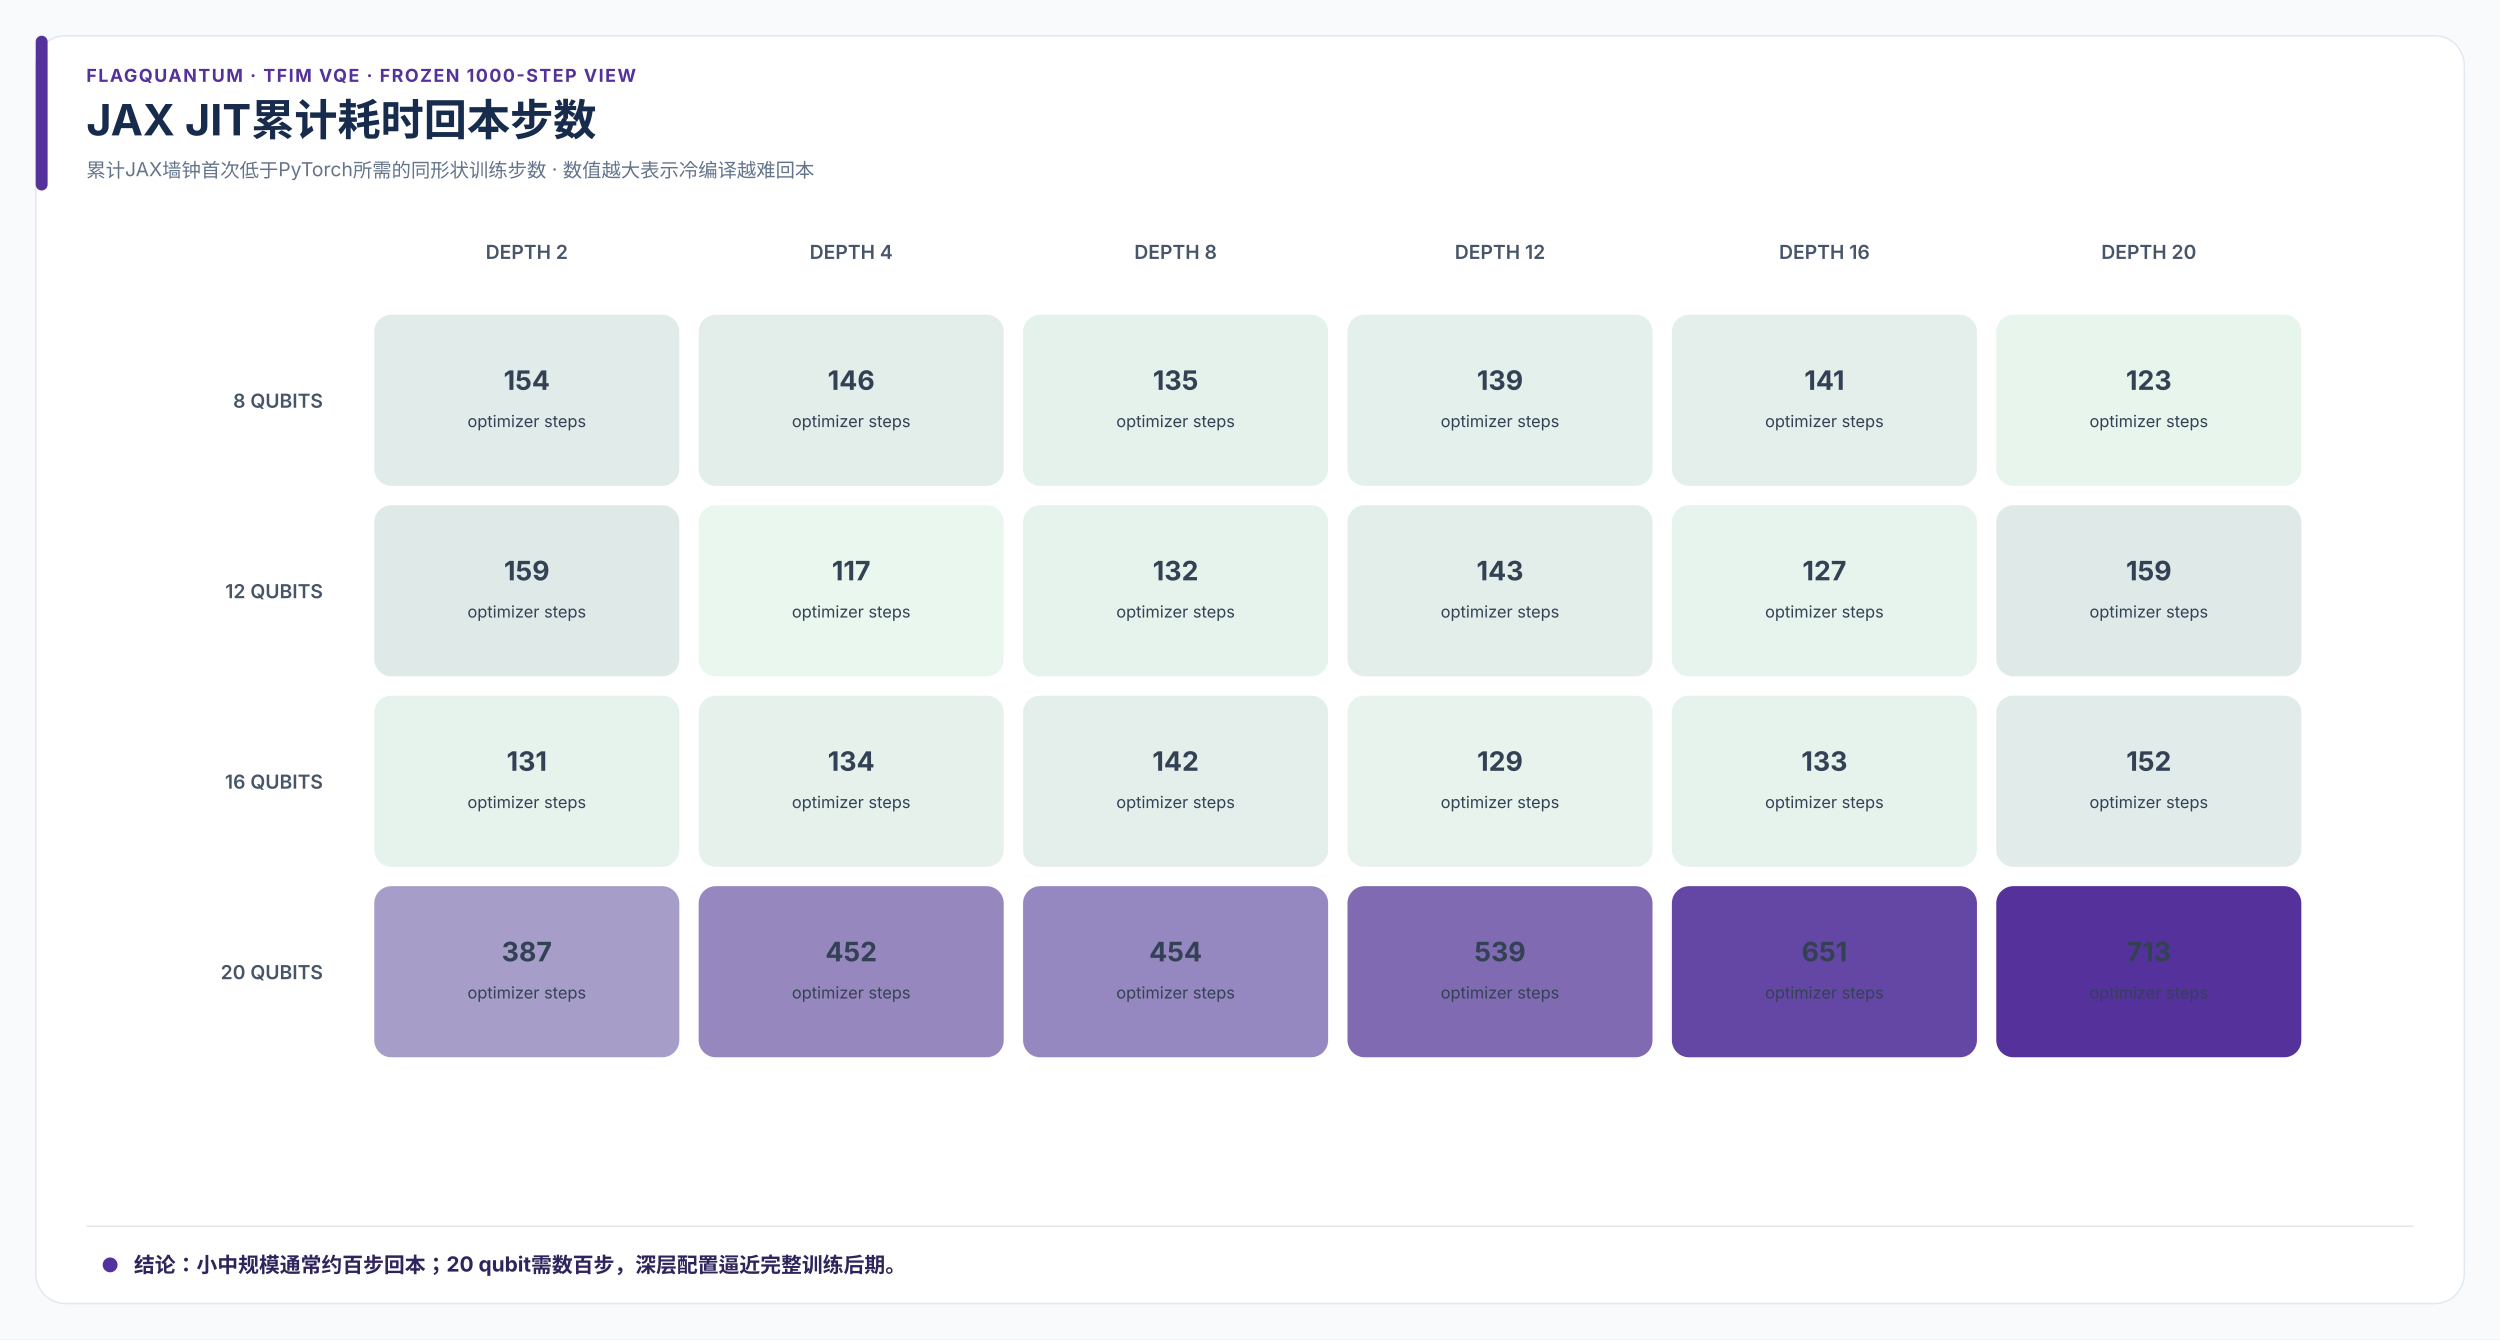
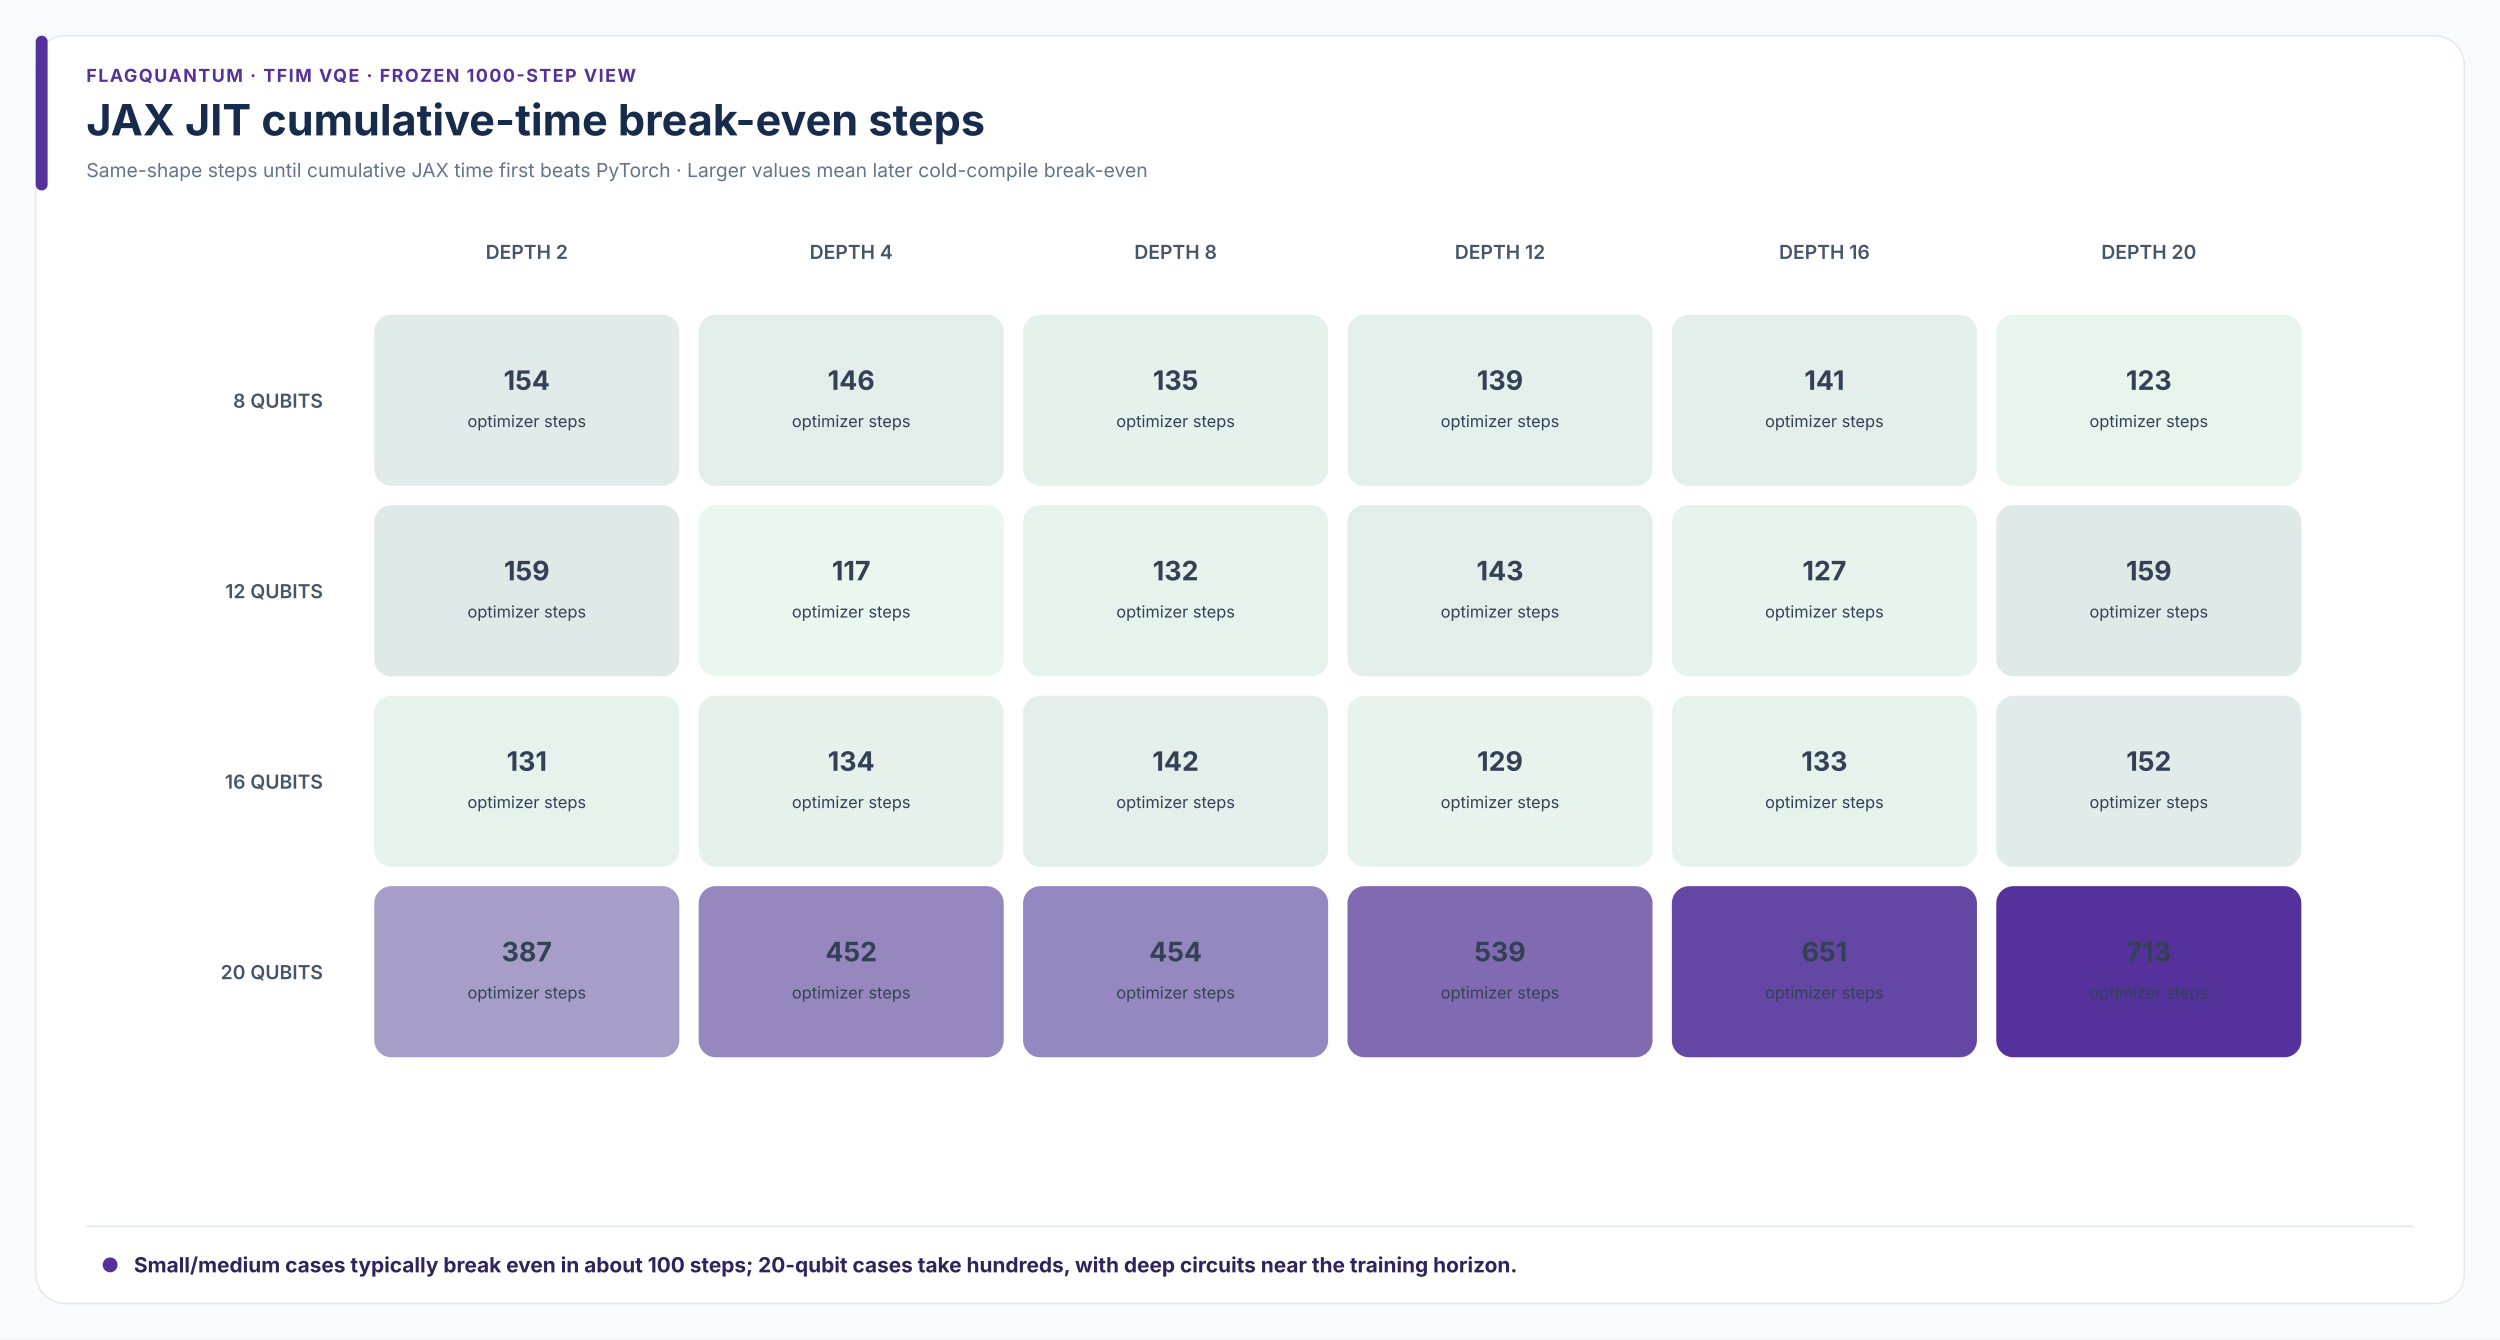
<svg xmlns="http://www.w3.org/2000/svg" width="1680" height="900" viewBox="0 0 1680 900">
  <rect width="100%" height="100%" fill="#F8FAFC" />
  <rect x="24" y="24" width="1632" height="852" rx="20" fill="#FFFFFF" stroke="#E2E8F0" />
  <rect x="24" y="24" width="8" height="104" rx="4" fill="#54319B" />
  <style>text{font-family:Inter,"PingFang SC","Microsoft YaHei",Arial,sans-serif;fill:#334155}.tag{font-size:12px;font-weight:700;fill:#54319B;letter-spacing:1px}.title{font-size:29px;font-weight:750;fill:#172B4D}.sub{font-size:13px;fill:#64748B}.axis{font-size:13px;font-weight:600;fill:#475569}.cell{font-size:18px;font-weight:750}.detail{font-size:11px;fill:#334155}.panel{font-size:17px;font-weight:700;fill:#172B4D}.note{font-size:14px;font-weight:650;fill:#30245C}</style>
  <text x="58" y="55" class="tag">FLAGQUANTUM · TFIM VQE · FROZEN 1000-STEP VIEW</text>
-   <text x="58" y="91" class="title">JAX JIT累计耗时回本步数</text>
-   <text x="58" y="119" class="sub">累计JAX墙钟首次低于PyTorch所需的同形状训练步数 · 数值越大表示冷编译越难回本</text>
+   <text x="58" y="91" class="title">JAX JIT cumulative-time break-even steps</text>
+   <text x="58" y="119" class="sub">Same-shape steps until cumulative JAX time first beats PyTorch · Larger values mean later cold-compile break-even</text>
  <text x="354.0" y="174" text-anchor="middle" class="axis">DEPTH 2</text>
  <text x="572.0" y="174" text-anchor="middle" class="axis">DEPTH 4</text>
  <text x="790.0" y="174" text-anchor="middle" class="axis">DEPTH 8</text>
  <text x="1008.0" y="174" text-anchor="middle" class="axis">DEPTH 12</text>
  <text x="1226.0" y="174" text-anchor="middle" class="axis">DEPTH 16</text>
  <text x="1444.0" y="174" text-anchor="middle" class="axis">DEPTH 20</text>
  <text x="217" y="274" text-anchor="end" class="axis">8 QUBITS</text>
  <rect x="250" y="210" width="208" height="118" rx="13" fill="#E1EBE9" stroke="#FFFFFF" stroke-width="3" />
  <text x="354.0" y="262" text-anchor="middle" class="cell">154</text>
  <text x="354.0" y="287" text-anchor="middle" class="detail">optimizer steps</text>
  <rect x="468" y="210" width="208" height="118" rx="13" fill="#E3EDEA" stroke="#FFFFFF" stroke-width="3" />
  <text x="572.0" y="262" text-anchor="middle" class="cell">146</text>
  <text x="572.0" y="287" text-anchor="middle" class="detail">optimizer steps</text>
  <rect x="686" y="210" width="208" height="118" rx="13" fill="#E5F1EB" stroke="#FFFFFF" stroke-width="3" />
  <text x="790.0" y="262" text-anchor="middle" class="cell">135</text>
  <text x="790.0" y="287" text-anchor="middle" class="detail">optimizer steps</text>
  <rect x="904" y="210" width="208" height="118" rx="13" fill="#E4F0EB" stroke="#FFFFFF" stroke-width="3" />
  <text x="1008.0" y="262" text-anchor="middle" class="cell">139</text>
  <text x="1008.0" y="287" text-anchor="middle" class="detail">optimizer steps</text>
  <rect x="1122" y="210" width="208" height="118" rx="13" fill="#E4EFEB" stroke="#FFFFFF" stroke-width="3" />
  <text x="1226.0" y="262" text-anchor="middle" class="cell">141</text>
  <text x="1226.0" y="287" text-anchor="middle" class="detail">optimizer steps</text>
  <rect x="1340" y="210" width="208" height="118" rx="13" fill="#E8F5ED" stroke="#FFFFFF" stroke-width="3" />
  <text x="1444.0" y="262" text-anchor="middle" class="cell">123</text>
  <text x="1444.0" y="287" text-anchor="middle" class="detail">optimizer steps</text>
  <text x="217" y="402" text-anchor="end" class="axis">12 QUBITS</text>
  <rect x="250" y="338" width="208" height="118" rx="13" fill="#DFE9E8" stroke="#FFFFFF" stroke-width="3" />
  <text x="354.0" y="390" text-anchor="middle" class="cell">159</text>
  <text x="354.0" y="415" text-anchor="middle" class="detail">optimizer steps</text>
  <rect x="468" y="338" width="208" height="118" rx="13" fill="#EAF7EE" stroke="#FFFFFF" stroke-width="3" />
  <text x="572.0" y="390" text-anchor="middle" class="cell">117</text>
  <text x="572.0" y="415" text-anchor="middle" class="detail">optimizer steps</text>
  <rect x="686" y="338" width="208" height="118" rx="13" fill="#E6F2EC" stroke="#FFFFFF" stroke-width="3" />
  <text x="790.0" y="390" text-anchor="middle" class="cell">132</text>
  <text x="790.0" y="415" text-anchor="middle" class="detail">optimizer steps</text>
  <rect x="904" y="338" width="208" height="118" rx="13" fill="#E3EEEA" stroke="#FFFFFF" stroke-width="3" />
  <text x="1008.0" y="390" text-anchor="middle" class="cell">143</text>
  <text x="1008.0" y="415" text-anchor="middle" class="detail">optimizer steps</text>
  <rect x="1122" y="338" width="208" height="118" rx="13" fill="#E7F4ED" stroke="#FFFFFF" stroke-width="3" />
  <text x="1226.0" y="390" text-anchor="middle" class="cell">127</text>
  <text x="1226.0" y="415" text-anchor="middle" class="detail">optimizer steps</text>
  <rect x="1340" y="338" width="208" height="118" rx="13" fill="#DFE9E8" stroke="#FFFFFF" stroke-width="3" />
  <text x="1444.0" y="390" text-anchor="middle" class="cell">159</text>
  <text x="1444.0" y="415" text-anchor="middle" class="detail">optimizer steps</text>
  <text x="217" y="530" text-anchor="end" class="axis">16 QUBITS</text>
  <rect x="250" y="466" width="208" height="118" rx="13" fill="#E6F2EC" stroke="#FFFFFF" stroke-width="3" />
  <text x="354.0" y="518" text-anchor="middle" class="cell">131</text>
  <text x="354.0" y="543" text-anchor="middle" class="detail">optimizer steps</text>
  <rect x="468" y="466" width="208" height="118" rx="13" fill="#E6F1EC" stroke="#FFFFFF" stroke-width="3" />
  <text x="572.0" y="518" text-anchor="middle" class="cell">134</text>
  <text x="572.0" y="543" text-anchor="middle" class="detail">optimizer steps</text>
  <rect x="686" y="466" width="208" height="118" rx="13" fill="#E4EFEB" stroke="#FFFFFF" stroke-width="3" />
  <text x="790.0" y="518" text-anchor="middle" class="cell">142</text>
  <text x="790.0" y="543" text-anchor="middle" class="detail">optimizer steps</text>
  <rect x="904" y="466" width="208" height="118" rx="13" fill="#E7F3EC" stroke="#FFFFFF" stroke-width="3" />
  <text x="1008.0" y="518" text-anchor="middle" class="cell">129</text>
  <text x="1008.0" y="543" text-anchor="middle" class="detail">optimizer steps</text>
  <rect x="1122" y="466" width="208" height="118" rx="13" fill="#E6F2EC" stroke="#FFFFFF" stroke-width="3" />
  <text x="1226.0" y="518" text-anchor="middle" class="cell">133</text>
  <text x="1226.0" y="543" text-anchor="middle" class="detail">optimizer steps</text>
  <rect x="1340" y="466" width="208" height="118" rx="13" fill="#E1EBE9" stroke="#FFFFFF" stroke-width="3" />
  <text x="1444.0" y="518" text-anchor="middle" class="cell">152</text>
  <text x="1444.0" y="543" text-anchor="middle" class="detail">optimizer steps</text>
  <text x="217" y="658" text-anchor="end" class="axis">20 QUBITS</text>
  <rect x="250" y="594" width="208" height="118" rx="13" fill="#A69DC8" stroke="#FFFFFF" stroke-width="3" />
  <text x="354.0" y="646" text-anchor="middle" class="cell">387</text>
  <text x="354.0" y="671" text-anchor="middle" class="detail">optimizer steps</text>
  <rect x="468" y="594" width="208" height="118" rx="13" fill="#9688BF" stroke="#FFFFFF" stroke-width="3" />
  <text x="572.0" y="646" text-anchor="middle" class="cell">452</text>
  <text x="572.0" y="671" text-anchor="middle" class="detail">optimizer steps</text>
  <rect x="686" y="594" width="208" height="118" rx="13" fill="#9587BF" stroke="#FFFFFF" stroke-width="3" />
  <text x="790.0" y="646" text-anchor="middle" class="cell">454</text>
  <text x="790.0" y="671" text-anchor="middle" class="detail">optimizer steps</text>
  <rect x="904" y="594" width="208" height="118" rx="13" fill="#806BB3" stroke="#FFFFFF" stroke-width="3" />
  <text x="1008.0" y="646" text-anchor="middle" class="cell">539</text>
  <text x="1008.0" y="671" text-anchor="middle" class="detail">optimizer steps</text>
  <rect x="1122" y="594" width="208" height="118" rx="13" fill="#6446A4" stroke="#FFFFFF" stroke-width="3" />
  <text x="1226.0" y="646" text-anchor="middle" class="cell">651</text>
  <text x="1226.0" y="671" text-anchor="middle" class="detail">optimizer steps</text>
  <rect x="1340" y="594" width="208" height="118" rx="13" fill="#54319B" stroke="#FFFFFF" stroke-width="3" />
  <text x="1444.0" y="646" text-anchor="middle" class="cell">713</text>
  <text x="1444.0" y="671" text-anchor="middle" class="detail">optimizer steps</text>
  <line x1="58" y1="824" x2="1622" y2="824" stroke="#E2E8F0" />
  <circle cx="74" cy="850" r="5" fill="#54319B" />
-   <text x="90" y="855" class="note">结论：小中规模通常约百步回本；20 qubit需数百步，深层配置逼近完整训练后期。</text>
+   <text x="90" y="855" class="note">Small/medium cases typically break even in about 100 steps; 20-qubit cases take hundreds, with deep circuits near the training horizon.</text>
</svg>
